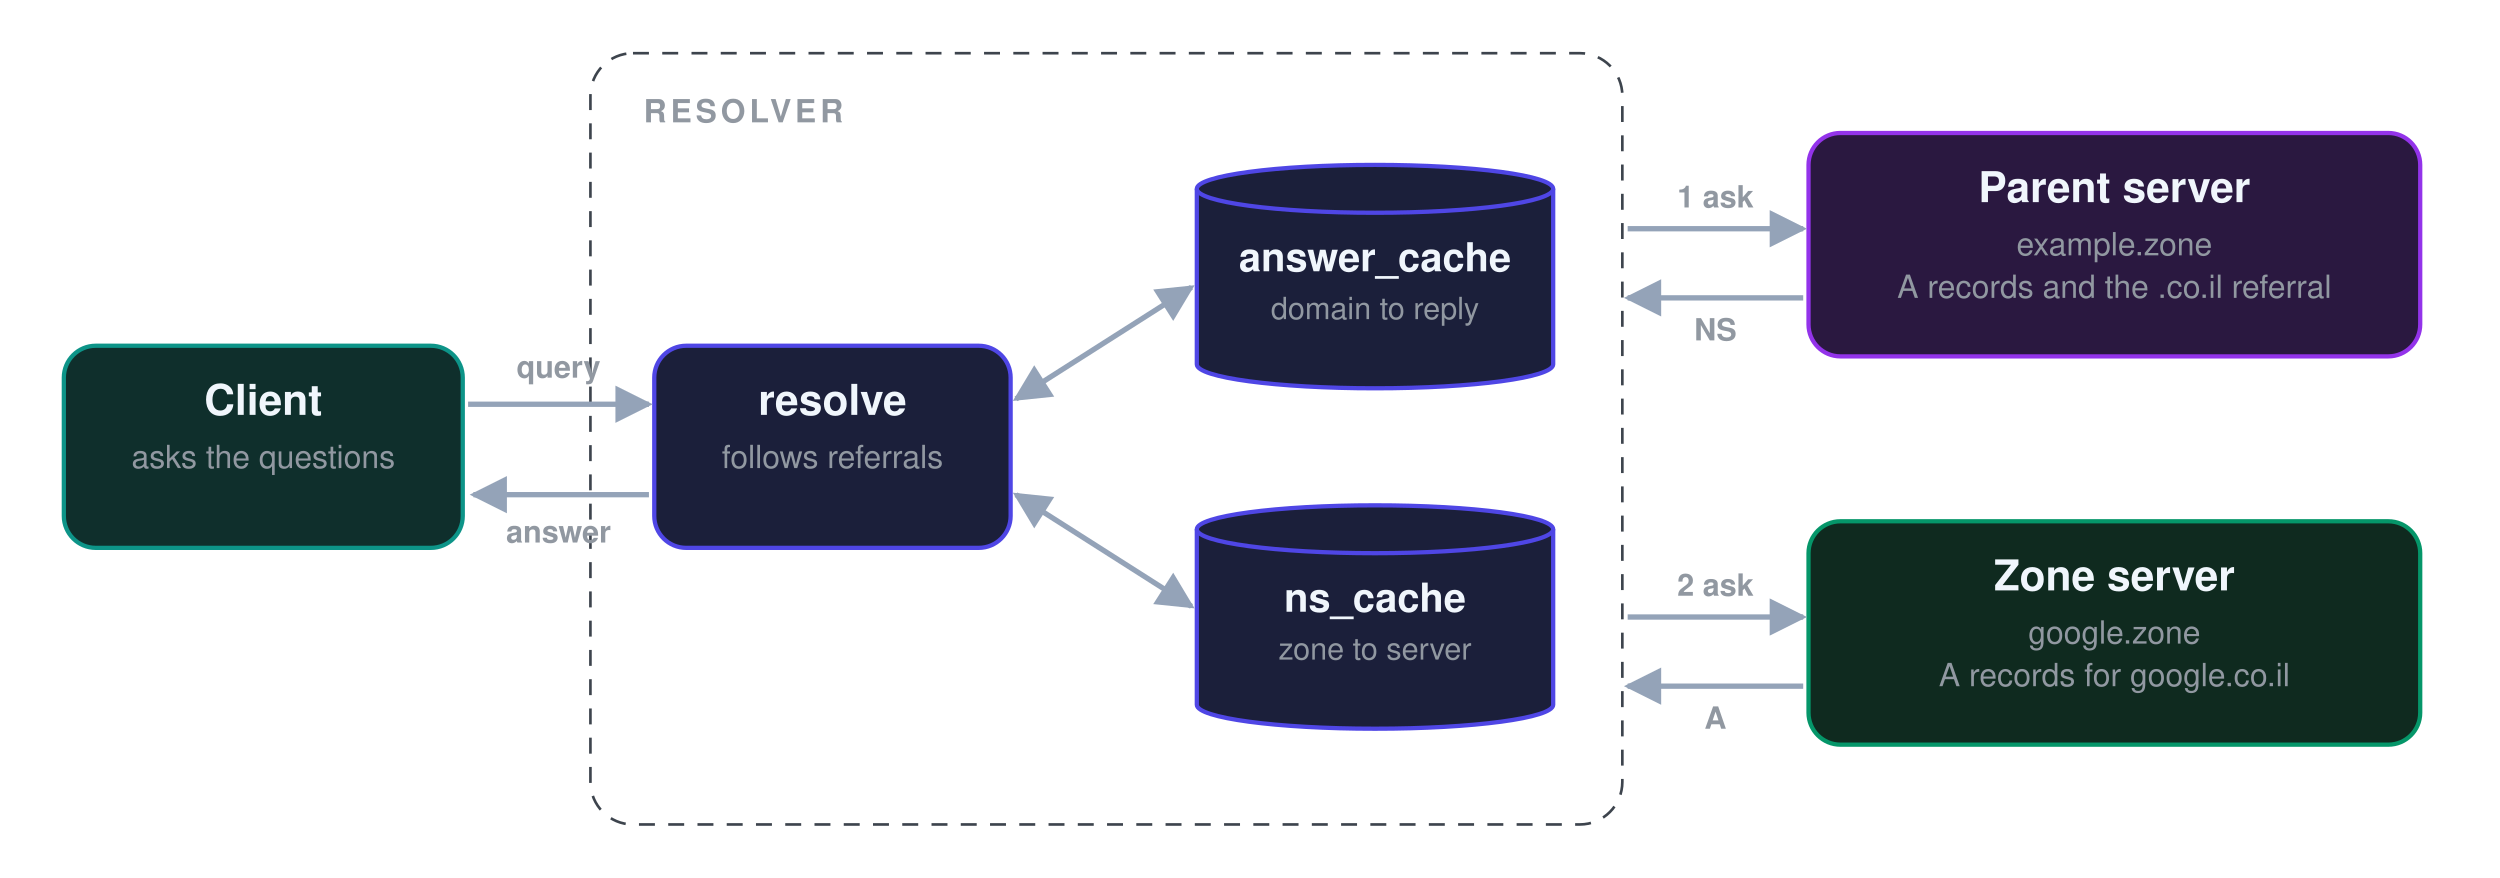
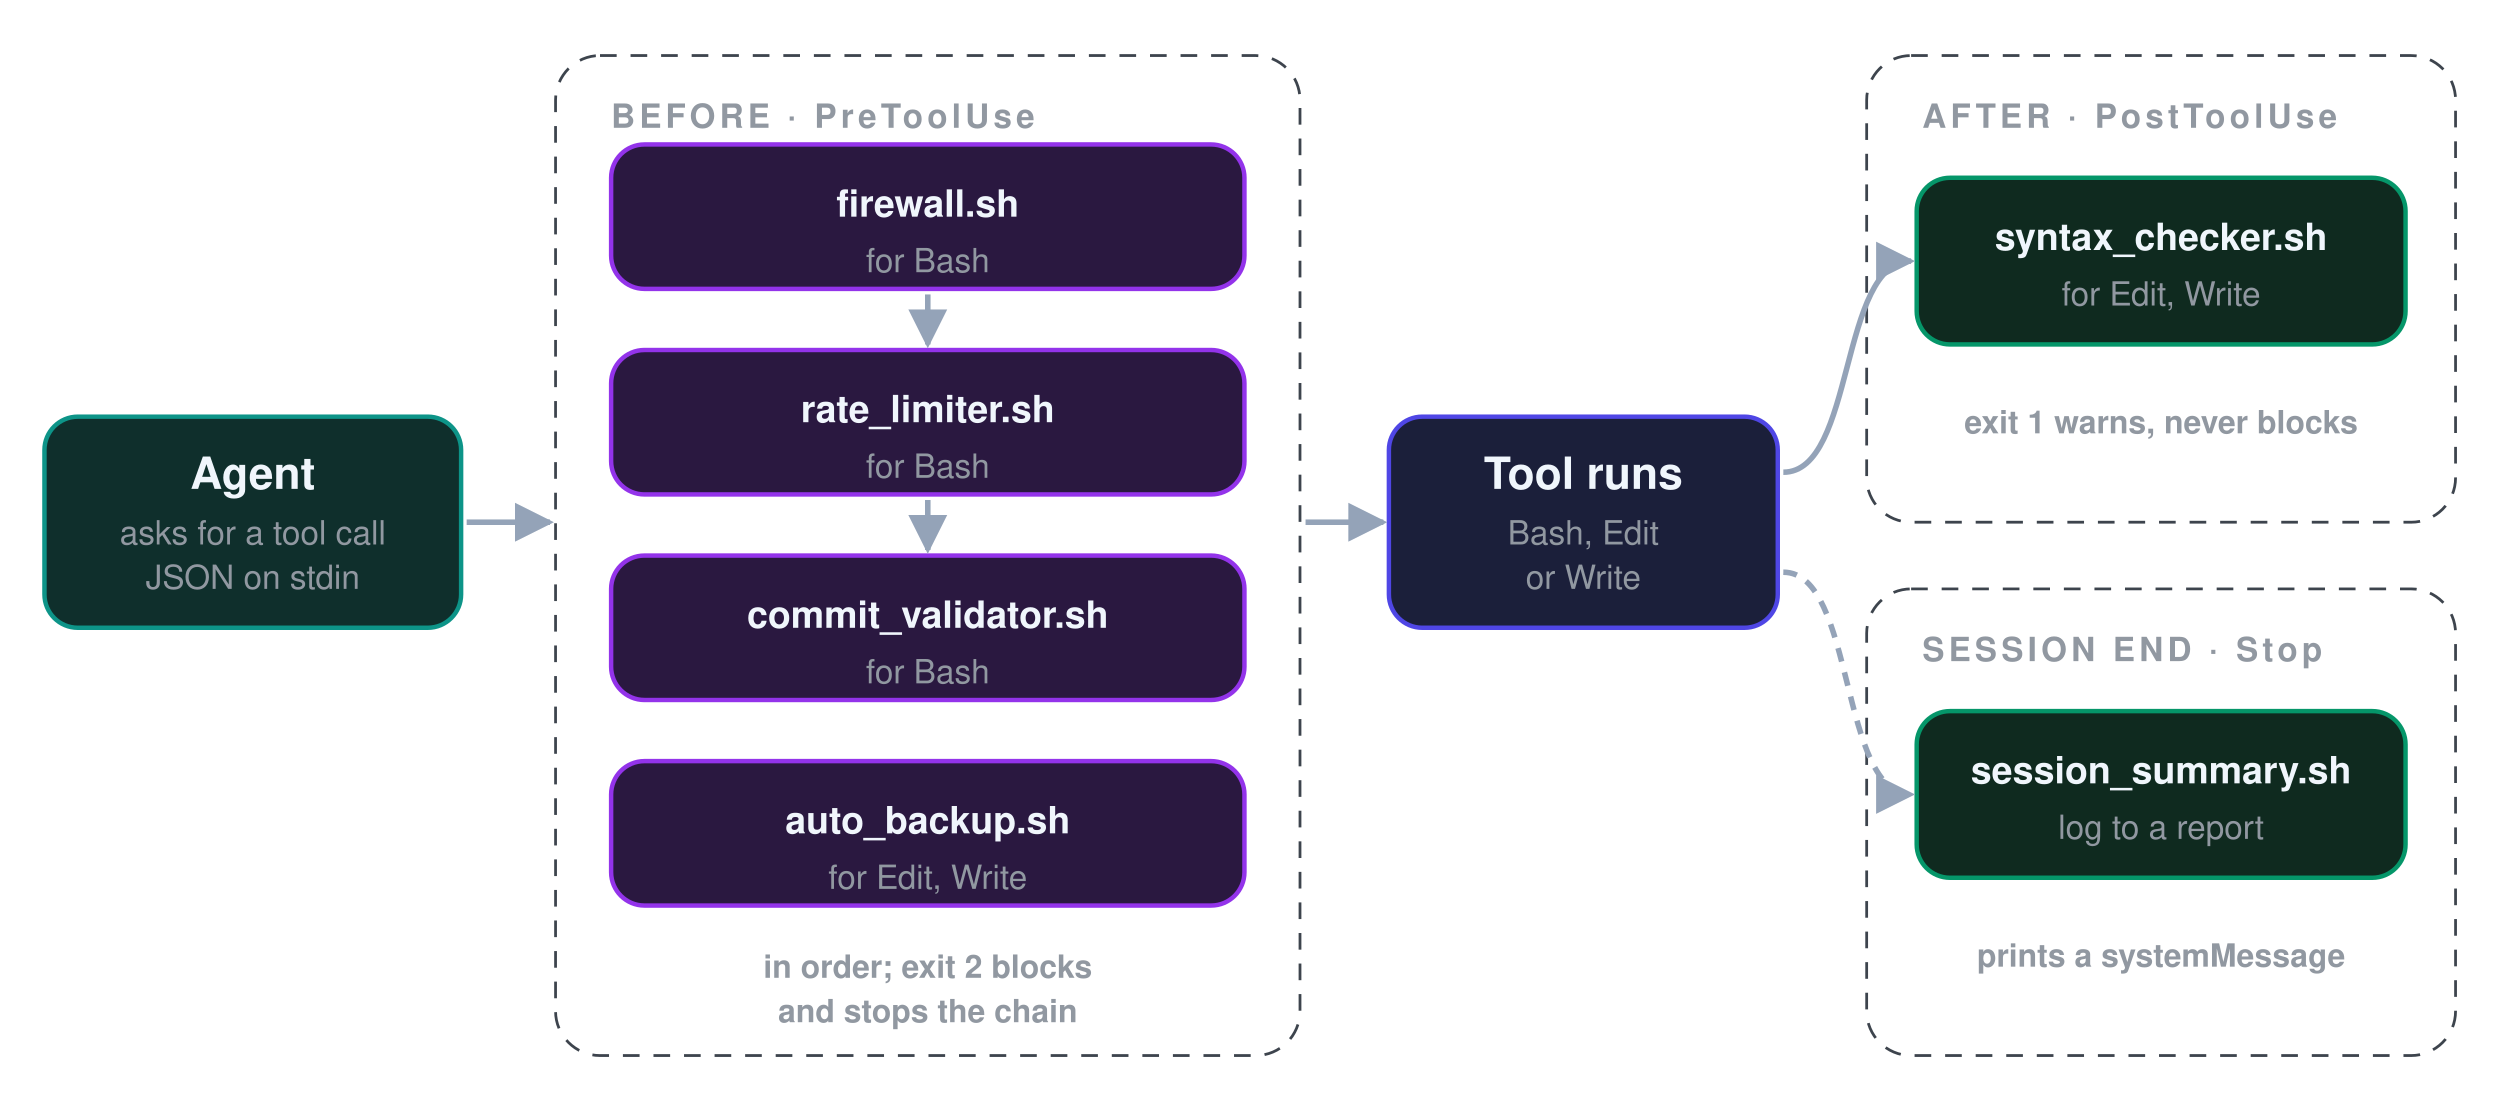
- <svg xmlns="http://www.w3.org/2000/svg" viewBox="0 0 940 330" width="940" height="330" font-family="-apple-system, BlinkMacSystemFont, 'Segoe UI', Helvetica, Arial, sans-serif">
+ <svg xmlns="http://www.w3.org/2000/svg" viewBox="0 0 900 400" width="900" height="400" font-family="-apple-system, BlinkMacSystemFont, 'Segoe UI', Helvetica, Arial, sans-serif">
  <defs>
    <marker id="ah" viewBox="0 0 10 10" refX="9" refY="5" markerWidth="7" markerHeight="7" orient="auto-start-reverse">
      <path d="M0,0 L10,5 L0,10 z" fill="#94a3b8" />
    </marker>
  </defs>
-   <rect x="24" y="130" width="150" height="76" rx="12" fill="#0f2f2c" stroke="#0d9488" stroke-width="1.6" />
-   <text x="99.0" y="156" text-anchor="middle" font-size="16" font-weight="700" fill="#f0f6fc">Client</text>
-   <text x="99.0" y="176" text-anchor="middle" font-size="12" fill="#9198a1">asks the questions</text>
-   <rect x="222" y="20" width="388" height="290" rx="16" fill="none" stroke="#3d444d" stroke-dasharray="6 5" />
-   <text x="242" y="46" font-size="12" font-weight="700" letter-spacing="1.5" fill="#9198a1">RESOLVER</text>
-   <rect x="246" y="130" width="134" height="76" rx="12" fill="#1b1f3a" stroke="#4f46e5" stroke-width="1.6" />
-   <text x="313.0" y="156" text-anchor="middle" font-size="16" font-weight="700" fill="#f0f6fc">resolve</text>
-   <text x="313.0" y="176" text-anchor="middle" font-size="12" fill="#9198a1">follows referrals</text>
-   <path d="M450,71 v66 a67.0,9 0 0 0 134,0 v-66" fill="#1b1f3a" stroke="#4f46e5" stroke-width="1.6" />
-   <ellipse cx="517.0" cy="71" rx="67.0" ry="9" fill="#1b1f3a" stroke="#4f46e5" stroke-width="1.6" />
-   <text x="517.0" y="102" text-anchor="middle" font-size="15" font-weight="700" fill="#f0f6fc">answer_cache</text>
-   <text x="517.0" y="120" text-anchor="middle" font-size="11.5" fill="#9198a1">domain to reply</text>
-   <path d="M450,199 v66 a67.0,9 0 0 0 134,0 v-66" fill="#1b1f3a" stroke="#4f46e5" stroke-width="1.6" />
-   <ellipse cx="517.0" cy="199" rx="67.0" ry="9" fill="#1b1f3a" stroke="#4f46e5" stroke-width="1.6" />
-   <text x="517.0" y="230" text-anchor="middle" font-size="15" font-weight="700" fill="#f0f6fc">ns_cache</text>
-   <text x="517.0" y="248" text-anchor="middle" font-size="11.5" fill="#9198a1">zone to server</text>
-   <path d="M382,150 L448,108" fill="none" stroke="#94a3b8" stroke-width="2" marker-end="url(#ah)" marker-start="url(#ah)" />
-   <path d="M382,186 L448,228" fill="none" stroke="#94a3b8" stroke-width="2" marker-end="url(#ah)" marker-start="url(#ah)" />
-   <path d="M176,152 L244,152" fill="none" stroke="#94a3b8" stroke-width="2" marker-end="url(#ah)" />
-   <text x="210" y="142" text-anchor="middle" font-size="11.5" font-weight="600" fill="#9198a1">query</text>
-   <path d="M244,186 L178,186" fill="none" stroke="#94a3b8" stroke-width="2" marker-end="url(#ah)" />
-   <text x="210" y="204" text-anchor="middle" font-size="11.5" font-weight="600" fill="#9198a1">answer</text>
-   <rect x="680" y="50" width="230" height="84" rx="12" fill="#2a1840" stroke="#9333ea" stroke-width="1.6" />
-   <text x="795.0" y="76" text-anchor="middle" font-size="16" font-weight="700" fill="#f0f6fc">Parent server</text>
-   <text x="795.0" y="96" text-anchor="middle" font-size="12" fill="#9198a1">example.zone</text>
-   <text x="795.0" y="112" text-anchor="middle" font-size="12" fill="#9198a1">A records and the .co.il referral</text>
-   <rect x="680" y="196" width="230" height="84" rx="12" fill="#0f2a1f" stroke="#059669" stroke-width="1.6" />
-   <text x="795.0" y="222" text-anchor="middle" font-size="16" font-weight="700" fill="#f0f6fc">Zone server</text>
-   <text x="795.0" y="242" text-anchor="middle" font-size="12" fill="#9198a1">google.zone</text>
-   <text x="795.0" y="258" text-anchor="middle" font-size="12" fill="#9198a1">A records for google.co.il</text>
-   <path d="M612,86 L678,86" fill="none" stroke="#94a3b8" stroke-width="2" marker-end="url(#ah)" />
-   <text x="645" y="78" text-anchor="middle" font-size="11.5" font-weight="600" fill="#9198a1">1 ask</text>
-   <path d="M678,112 L612,112" fill="none" stroke="#94a3b8" stroke-width="2" marker-end="url(#ah)" />
-   <text x="645" y="128" text-anchor="middle" font-size="11.5" font-weight="600" fill="#9198a1">NS</text>
-   <path d="M612,232 L678,232" fill="none" stroke="#94a3b8" stroke-width="2" marker-end="url(#ah)" />
-   <text x="645" y="224" text-anchor="middle" font-size="11.5" font-weight="600" fill="#9198a1">2 ask</text>
-   <path d="M678,258 L612,258" fill="none" stroke="#94a3b8" stroke-width="2" marker-end="url(#ah)" />
-   <text x="645" y="274" text-anchor="middle" font-size="11.5" font-weight="600" fill="#9198a1">A</text>
+   <rect x="16" y="150" width="150" height="76" rx="12" fill="#0f2f2c" stroke="#0d9488" stroke-width="1.6" />
+   <text x="91.0" y="176" text-anchor="middle" font-size="16" font-weight="700" fill="#f0f6fc">Agent</text>
+   <text x="91.0" y="196" text-anchor="middle" font-size="12" fill="#9198a1">asks for a tool call</text>
+   <text x="91.0" y="212" text-anchor="middle" font-size="12" fill="#9198a1">JSON on stdin</text>
+   <rect x="500" y="150" width="140" height="76" rx="12" fill="#1b1f3a" stroke="#4f46e5" stroke-width="1.6" />
+   <text x="570.0" y="176" text-anchor="middle" font-size="16" font-weight="700" fill="#f0f6fc">Tool runs</text>
+   <text x="570.0" y="196" text-anchor="middle" font-size="12" fill="#9198a1">Bash, Edit</text>
+   <text x="570.0" y="212" text-anchor="middle" font-size="12" fill="#9198a1">or Write</text>
+   <rect x="200" y="20" width="268" height="360" rx="16" fill="none" stroke="#3d444d" stroke-dasharray="6 5" />
+   <text x="220" y="46" font-size="12" font-weight="700" letter-spacing="1.5" fill="#9198a1">BEFORE · PreToolUse</text>
+   <rect x="220" y="52" width="228" height="52" rx="12" fill="#2a1840" stroke="#9333ea" stroke-width="1.6" />
+   <text x="334.0" y="78" text-anchor="middle" font-size="13.5" font-weight="700" fill="#f0f6fc">firewall.sh</text>
+   <text x="334.0" y="98" text-anchor="middle" font-size="12" fill="#9198a1">for Bash</text>
+   <rect x="220" y="126" width="228" height="52" rx="12" fill="#2a1840" stroke="#9333ea" stroke-width="1.6" />
+   <text x="334.0" y="152" text-anchor="middle" font-size="13.5" font-weight="700" fill="#f0f6fc">rate_limiter.sh</text>
+   <text x="334.0" y="172" text-anchor="middle" font-size="12" fill="#9198a1">for Bash</text>
+   <rect x="220" y="200" width="228" height="52" rx="12" fill="#2a1840" stroke="#9333ea" stroke-width="1.6" />
+   <text x="334.0" y="226" text-anchor="middle" font-size="13.5" font-weight="700" fill="#f0f6fc">commit_validator.sh</text>
+   <text x="334.0" y="246" text-anchor="middle" font-size="12" fill="#9198a1">for Bash</text>
+   <rect x="220" y="274" width="228" height="52" rx="12" fill="#2a1840" stroke="#9333ea" stroke-width="1.6" />
+   <text x="334.0" y="300" text-anchor="middle" font-size="13.5" font-weight="700" fill="#f0f6fc">auto_backup.sh</text>
+   <text x="334.0" y="320" text-anchor="middle" font-size="12" fill="#9198a1">for Edit, Write</text>
+   <path d="M334,106 L334,124" fill="none" stroke="#94a3b8" stroke-width="2" marker-end="url(#ah)" />
+   <path d="M334,180 L334,198" fill="none" stroke="#94a3b8" stroke-width="2" marker-end="url(#ah)" />
+   <text x="334" y="352" text-anchor="middle" font-size="11.5" font-weight="600" fill="#9198a1">in order; exit 2 blocks</text>
+   <text x="334" y="368" text-anchor="middle" font-size="11.5" font-weight="600" fill="#9198a1">and stops the chain</text>
+   <rect x="672" y="20" width="212" height="168" rx="16" fill="none" stroke="#3d444d" stroke-dasharray="6 5" />
+   <text x="692" y="46" font-size="12" font-weight="700" letter-spacing="1.5" fill="#9198a1">AFTER · PostToolUse</text>
+   <rect x="690" y="64" width="176" height="60" rx="12" fill="#0f2a1f" stroke="#059669" stroke-width="1.6" />
+   <text x="778.0" y="90" text-anchor="middle" font-size="13.5" font-weight="700" fill="#f0f6fc">syntax_checker.sh</text>
+   <text x="778.0" y="110" text-anchor="middle" font-size="12" fill="#9198a1">for Edit, Write</text>
+   <text x="778" y="156" text-anchor="middle" font-size="11.5" font-weight="600" fill="#9198a1">exit 1 warns, never blocks</text>
+   <rect x="672" y="212" width="212" height="168" rx="16" fill="none" stroke="#3d444d" stroke-dasharray="6 5" />
+   <text x="692" y="238" font-size="12" font-weight="700" letter-spacing="1.5" fill="#9198a1">SESSION END · Stop</text>
+   <rect x="690" y="256" width="176" height="60" rx="12" fill="#0f2a1f" stroke="#059669" stroke-width="1.6" />
+   <text x="778.0" y="282" text-anchor="middle" font-size="13.5" font-weight="700" fill="#f0f6fc">session_summary.sh</text>
+   <text x="778.0" y="302" text-anchor="middle" font-size="12" fill="#9198a1">log to a report</text>
+   <text x="778" y="348" text-anchor="middle" font-size="11.5" font-weight="600" fill="#9198a1">prints a systemMessage</text>
+   <path d="M168,188 L198,188" fill="none" stroke="#94a3b8" stroke-width="2" marker-end="url(#ah)" />
+   <path d="M470,188 L498,188" fill="none" stroke="#94a3b8" stroke-width="2" marker-end="url(#ah)" />
+   <path d="M642,170 C668,170 662,94 688,94" fill="none" stroke="#94a3b8" stroke-width="2" marker-end="url(#ah)" />
+   <path d="M642,206 C668,206 662,286 688,286" fill="none" stroke="#94a3b8" stroke-width="2" stroke-dasharray="5 4" marker-end="url(#ah)" />
</svg>
